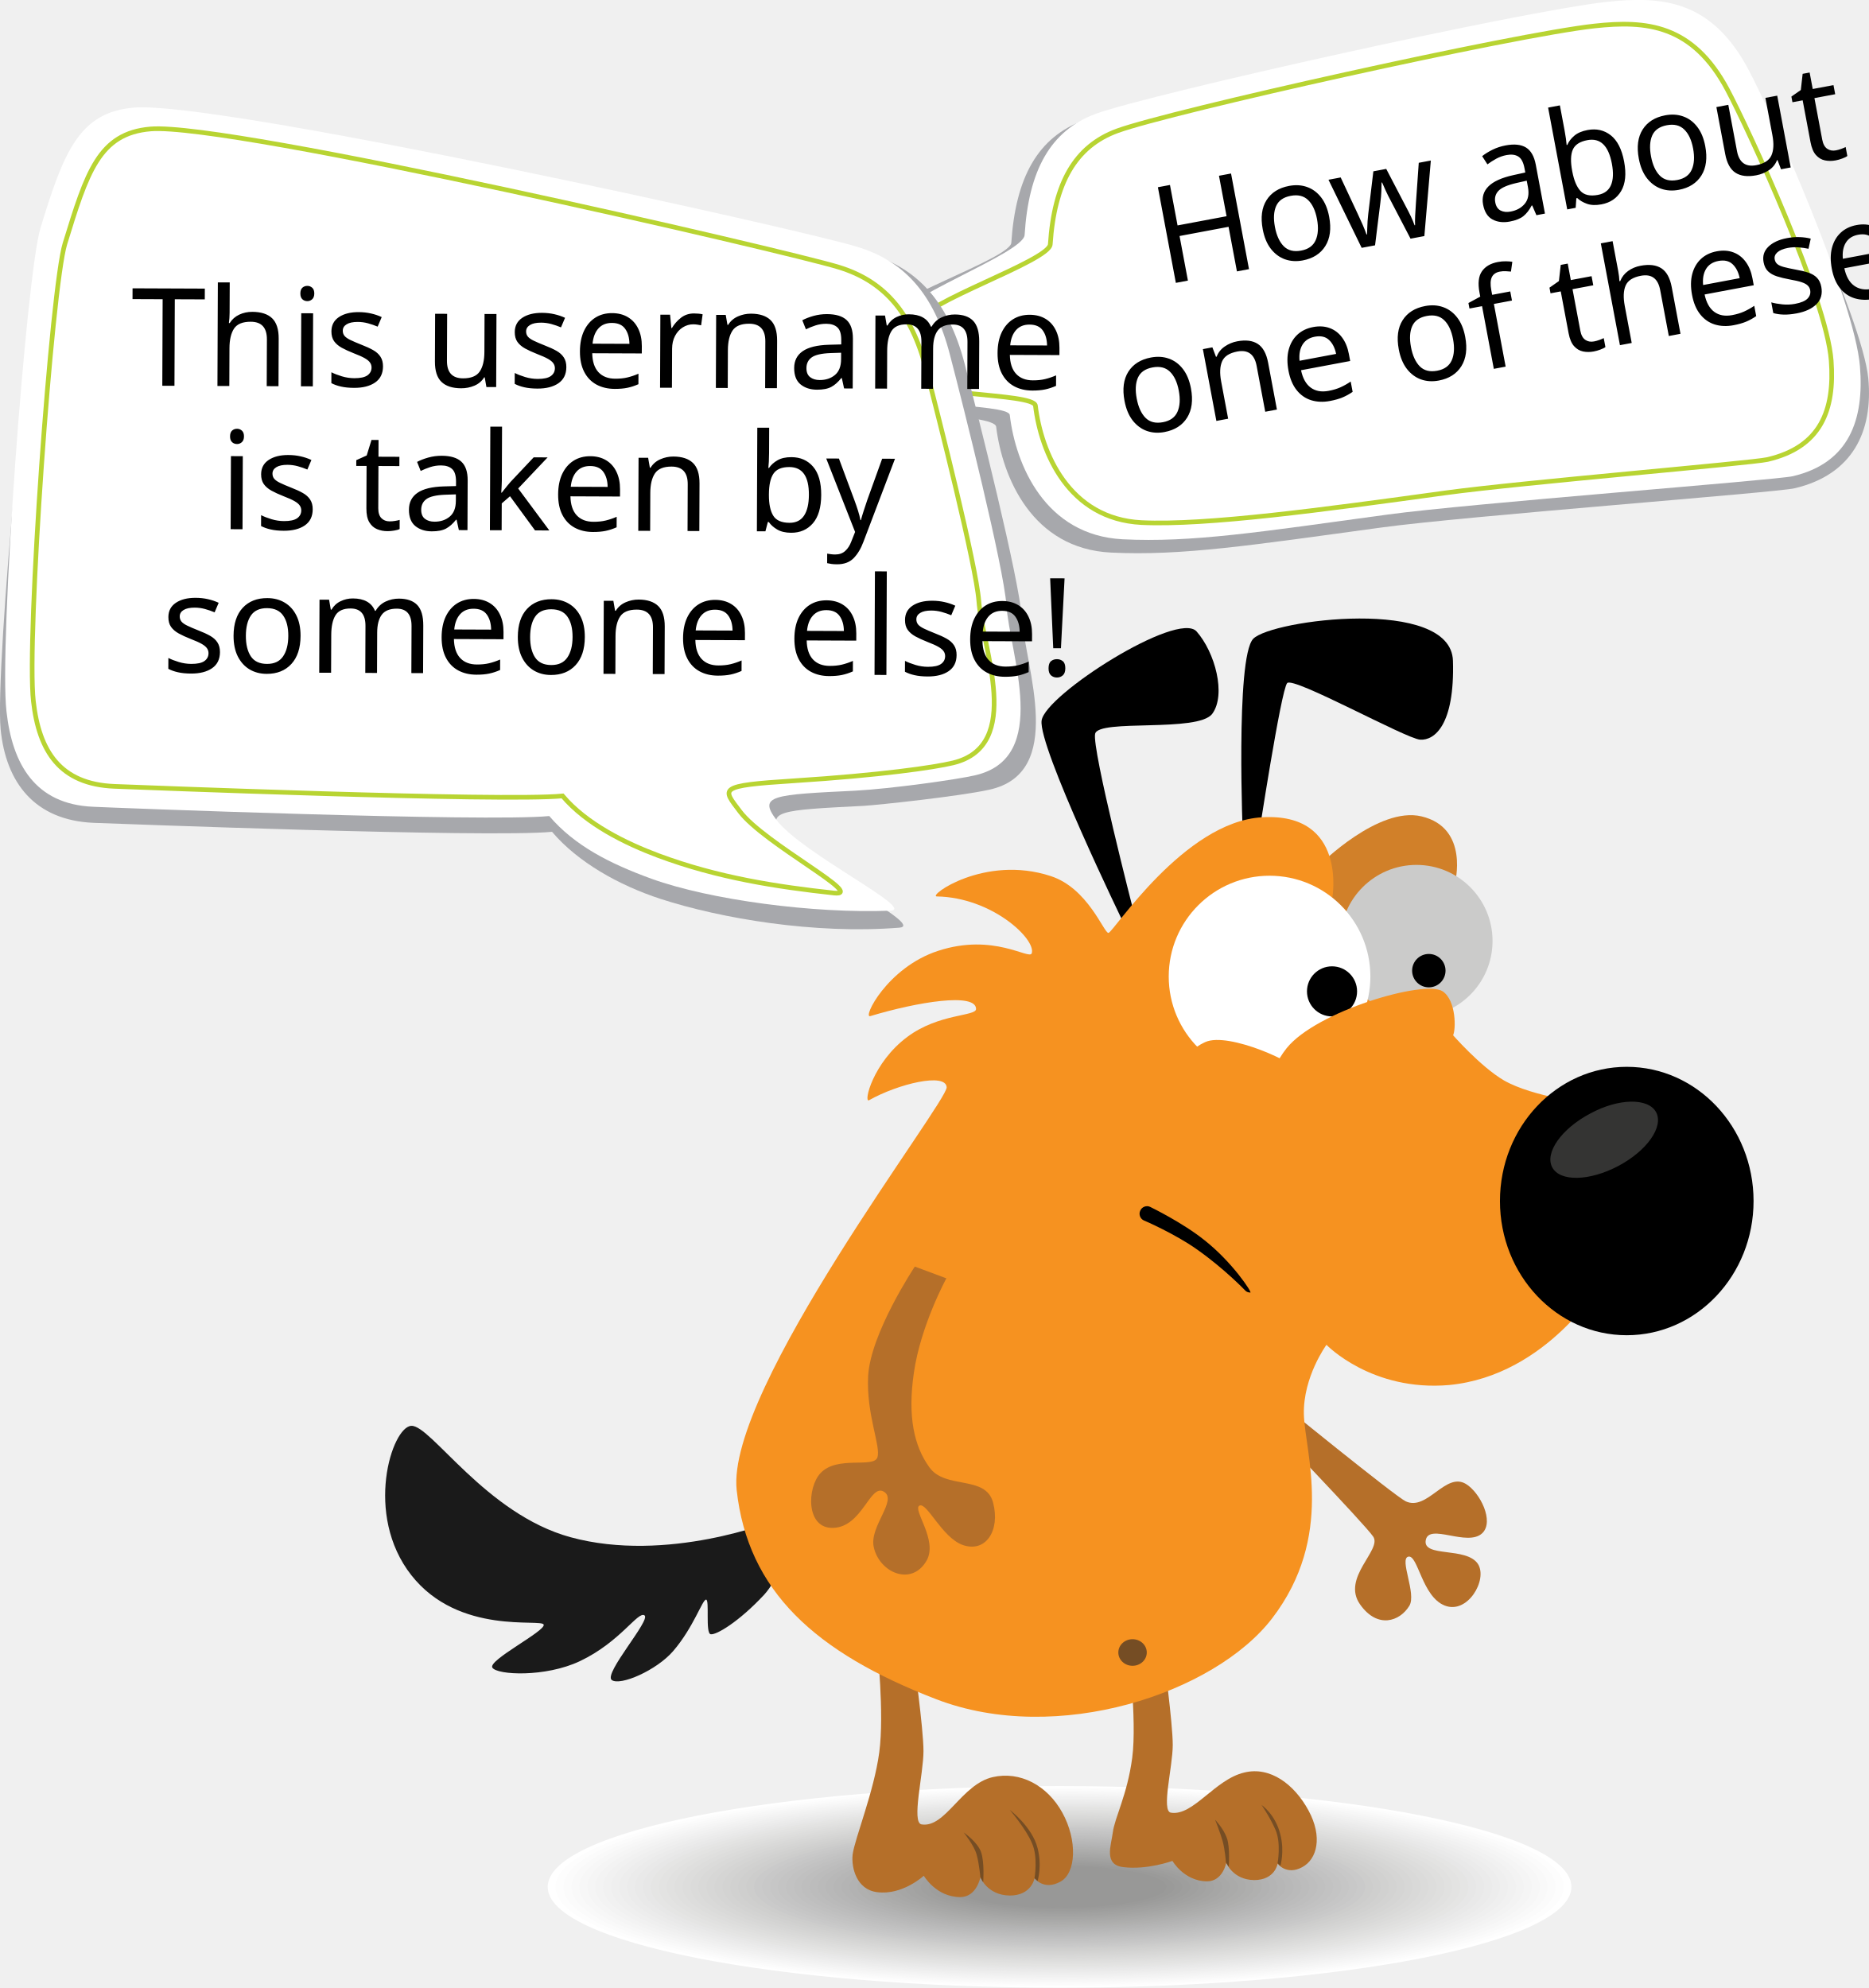
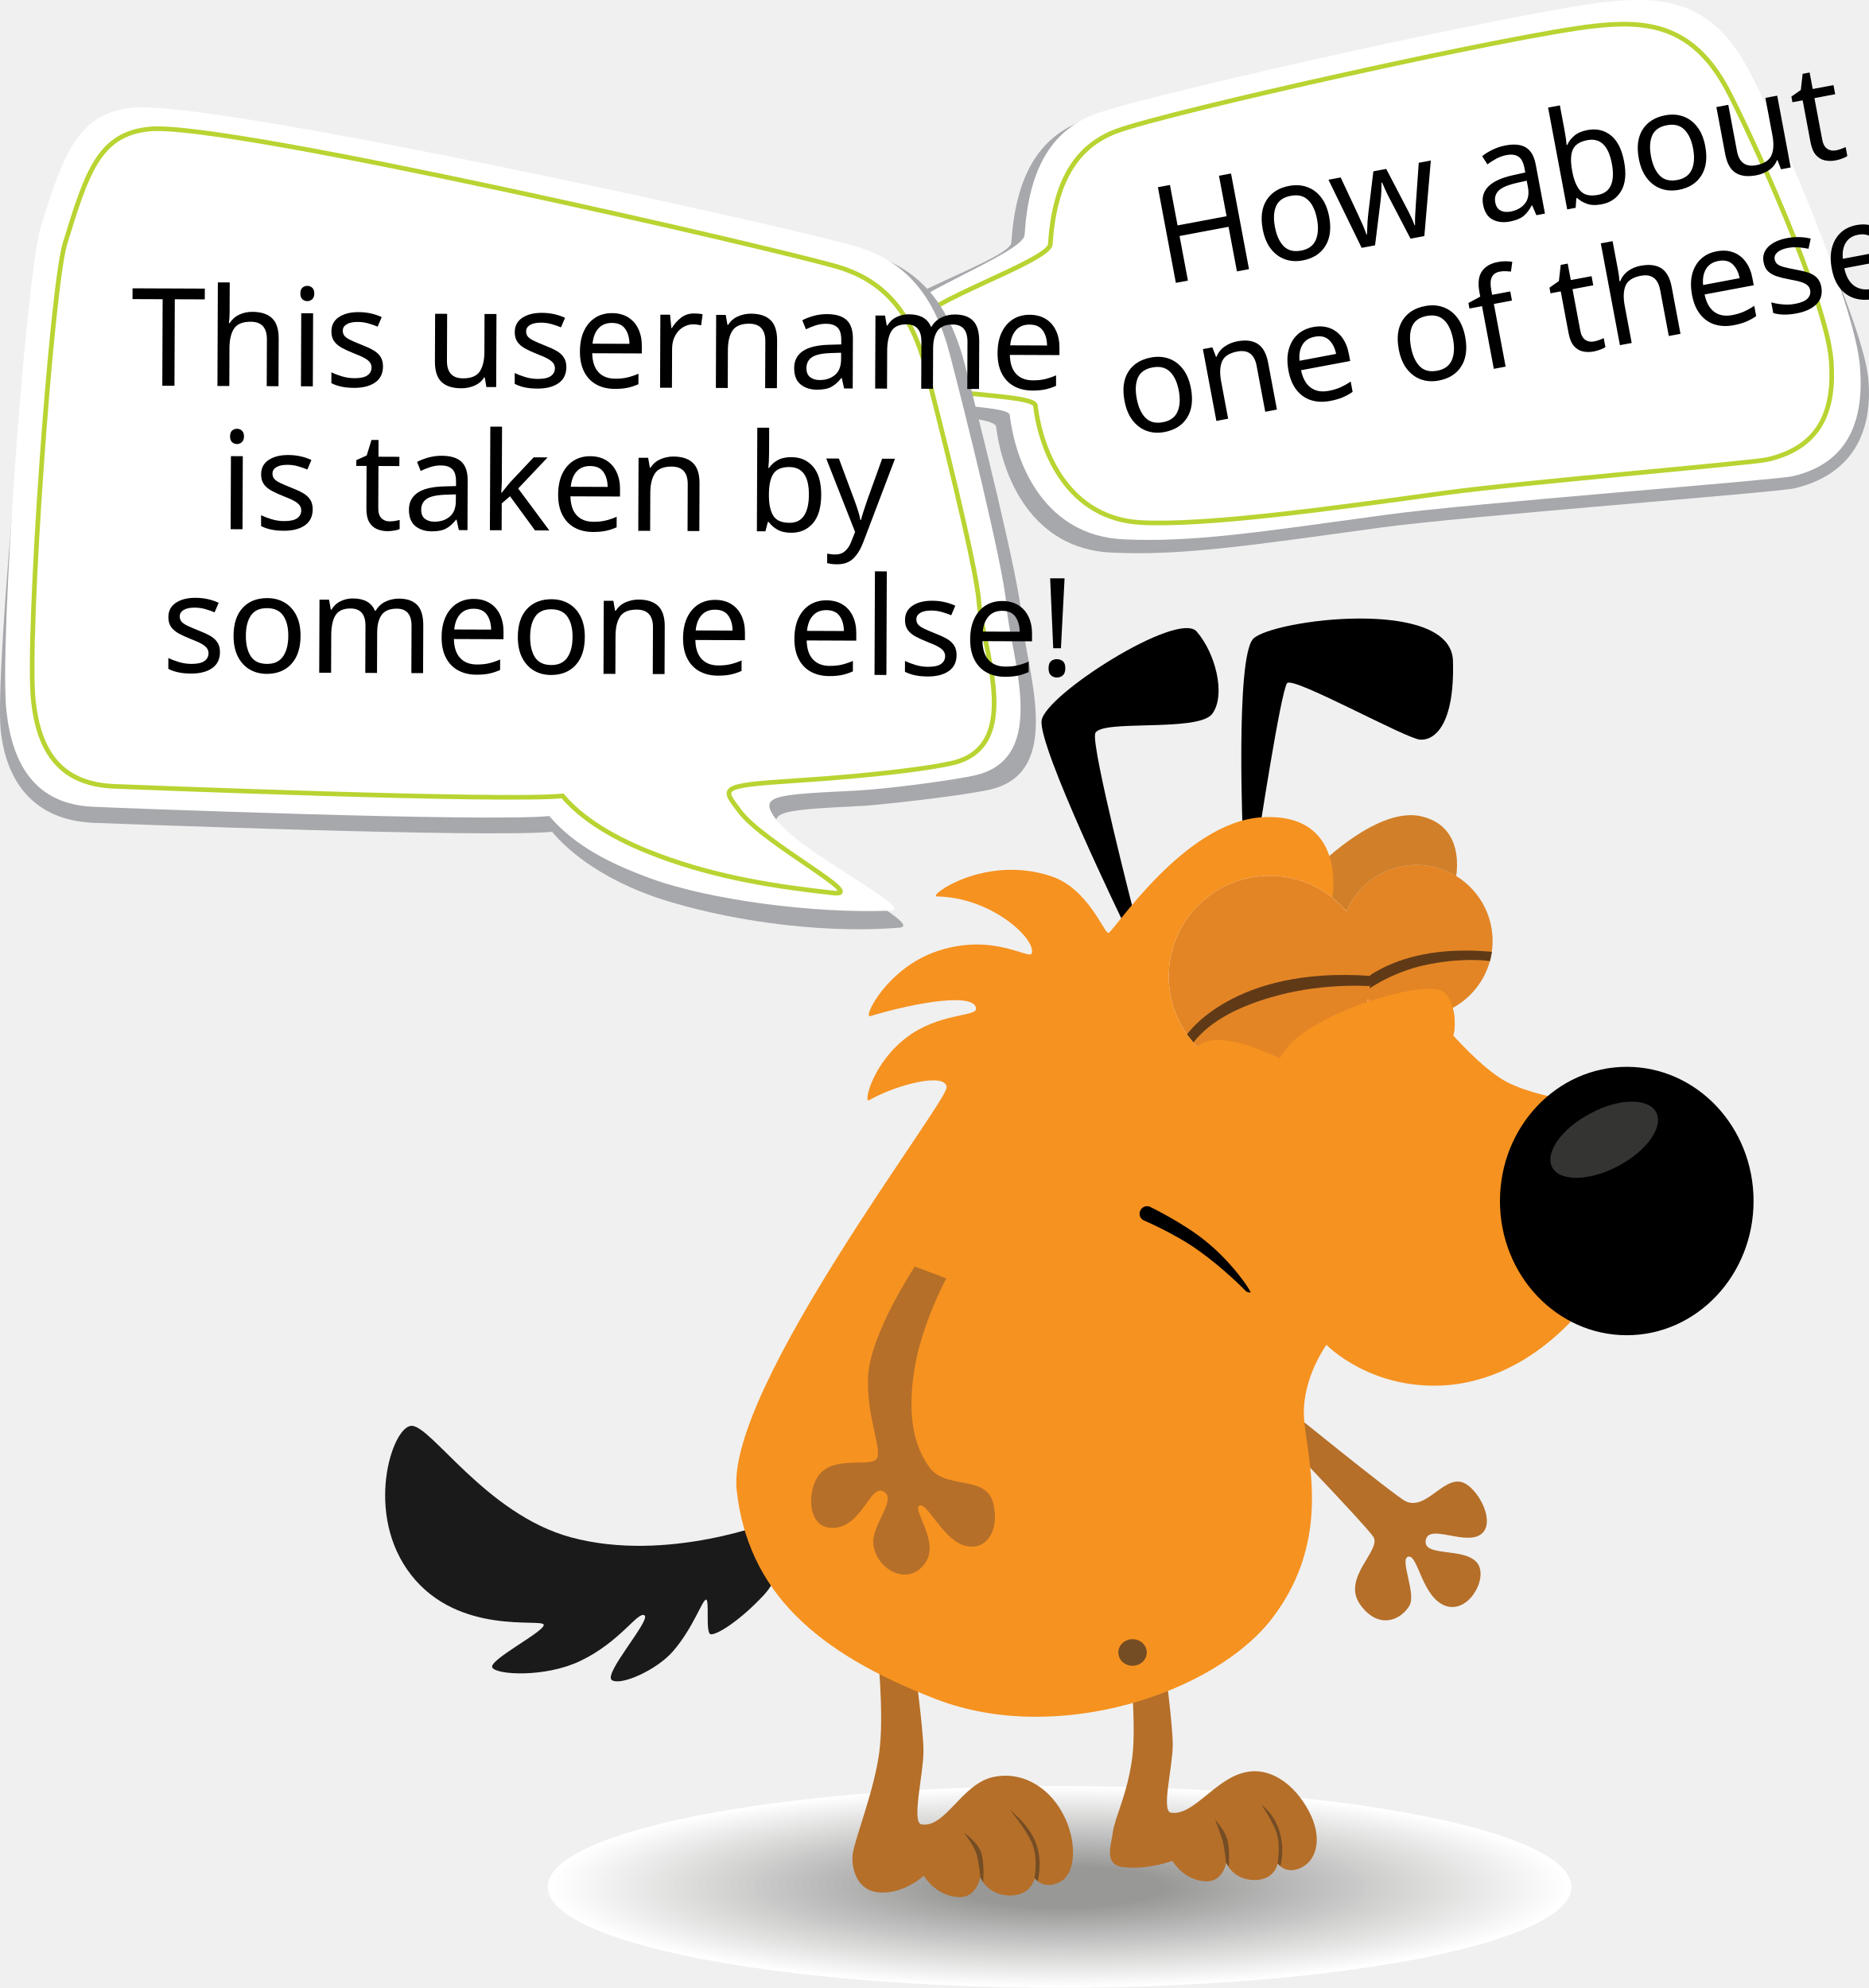
<svg xmlns="http://www.w3.org/2000/svg" version="1.1" id="dog-usertaken" x="0px" y="0px" viewBox="0 0 604.3 642.9" style="enable-background:new 0 0 604.3 642.9;" xml:space="preserve">
  <g id="shadow">
    <g>
      <ellipse style="fill:#FFFFFF;" cx="342.6" cy="610.2" rx="165.5" ry="32.6" />
      <ellipse style="fill:#FDFDFD;" cx="342.6" cy="610.2" rx="163" ry="32.1" />
      <ellipse style="fill:#FBFBFB;" cx="342.6" cy="610.2" rx="160.4" ry="31.6" />
      <ellipse style="fill:#F9F9F9;" cx="342.6" cy="610.2" rx="157.8" ry="31.1" />
      <ellipse style="fill:#F7F7F7;" cx="342.6" cy="610.2" rx="155.3" ry="30.6" />
      <ellipse style="fill:#F5F5F5;" cx="342.6" cy="610.2" rx="152.7" ry="30.1" />
      <ellipse style="fill:#F3F3F3;" cx="342.6" cy="610.2" rx="150.1" ry="29.6" />
      <ellipse style="fill:#F1F1F1;" cx="342.6" cy="610.2" rx="147.6" ry="29.1" />
      <ellipse style="fill:#EFEFEF;" cx="342.6" cy="610.2" rx="145" ry="28.6" />
      <ellipse style="fill:#EDEDED;" cx="342.6" cy="610.2" rx="142.4" ry="28.1" />
      <ellipse style="fill:#EBEBEB;" cx="342.6" cy="610.2" rx="139.9" ry="27.6" />
      <ellipse style="fill:#E9E9E9;" cx="342.6" cy="610.2" rx="137.3" ry="27.1" />
      <ellipse style="fill:#E7E7E7;" cx="342.6" cy="610.2" rx="134.7" ry="26.6" />
      <ellipse style="fill:#E5E5E4;" cx="342.6" cy="610.2" rx="132.2" ry="26.1" />
      <ellipse style="fill:#E3E3E2;" cx="342.6" cy="610.2" rx="129.6" ry="25.6" />
      <ellipse style="fill:#E1E1E0;" cx="342.6" cy="610.2" rx="127" ry="25" />
      <ellipse style="fill:#DFDFDE;" cx="342.6" cy="610.2" rx="124.5" ry="24.5" />
      <ellipse style="fill:#DDDDDC;" cx="342.6" cy="610.2" rx="121.9" ry="24" />
      <ellipse style="fill:#DBDBDA;" cx="342.6" cy="610.2" rx="119.3" ry="23.5" />
      <ellipse style="fill:#D9D9D8;" cx="342.6" cy="610.2" rx="116.8" ry="23" />
      <ellipse style="fill:#D7D7D6;" cx="342.6" cy="610.2" rx="114.2" ry="22.5" />
      <ellipse style="fill:#D5D5D4;" cx="342.6" cy="610.2" rx="111.6" ry="22" />
      <ellipse style="fill:#D3D3D2;" cx="342.6" cy="610.2" rx="109" ry="21.5" />
      <ellipse style="fill:#D1D1D0;" cx="342.6" cy="610.2" rx="106.5" ry="21" />
      <ellipse style="fill:#CFCFCE;" cx="342.6" cy="610.2" rx="103.9" ry="20.5" />
      <ellipse style="fill:#CDCDCC;" cx="342.6" cy="610.2" rx="101.3" ry="20" />
      <ellipse style="fill:#CACACA;" cx="342.6" cy="610.2" rx="98.8" ry="19.5" />
      <ellipse style="fill:#C8C8C8;" cx="342.6" cy="610.2" rx="96.2" ry="19" />
      <ellipse style="fill:#C6C6C6;" cx="342.6" cy="610.2" rx="93.6" ry="18.5" />
      <ellipse style="fill:#C4C4C4;" cx="342.6" cy="610.2" rx="91.1" ry="18" />
      <ellipse style="fill:#C2C2C2;" cx="342.6" cy="610.2" rx="88.5" ry="17.5" />
      <ellipse style="fill:#C0C0C0;" cx="342.6" cy="610.2" rx="85.9" ry="16.9" />
      <ellipse style="fill:#BEBEBE;" cx="342.6" cy="610.2" rx="83.4" ry="16.4" />
      <ellipse style="fill:#BCBCBC;" cx="342.6" cy="610.2" rx="80.8" ry="15.9" />
      <ellipse style="fill:#BABABA;" cx="342.6" cy="610.2" rx="78.2" ry="15.4" />
      <ellipse style="fill:#B8B8B8;" cx="342.6" cy="610.2" rx="75.7" ry="14.9" />
      <ellipse style="fill:#B6B6B6;" cx="342.6" cy="610.2" rx="73.1" ry="14.4" />
      <ellipse style="fill:#B4B4B4;" cx="342.6" cy="610.2" rx="70.5" ry="13.9" />
      <ellipse style="fill:#B2B2B2;" cx="342.6" cy="610.2" rx="68" ry="13.4" />
      <ellipse style="fill:#B0B0AF;" cx="342.6" cy="610.2" rx="65.4" ry="12.9" />
      <ellipse style="fill:#AEAEAD;" cx="342.6" cy="610.2" rx="62.8" ry="12.4" />
      <ellipse style="fill:#ACACAB;" cx="342.6" cy="610.2" rx="60.3" ry="11.9" />
      <ellipse style="fill:#AAAAA9;" cx="342.6" cy="610.2" rx="57.7" ry="11.4" />
      <ellipse style="fill:#A8A8A7;" cx="342.6" cy="610.2" rx="55.1" ry="10.9" />
      <ellipse style="fill:#A6A6A5;" cx="342.6" cy="610.2" rx="52.6" ry="10.4" />
      <ellipse style="fill:#A4A4A3;" cx="342.6" cy="610.2" rx="50" ry="9.9" />
      <ellipse style="fill:#A2A2A1;" cx="342.6" cy="610.2" rx="47.4" ry="9.4" />
      <ellipse style="fill:#A0A09F;" cx="342.6" cy="610.2" rx="44.9" ry="8.8" />
      <ellipse style="fill:#9E9E9D;" cx="342.6" cy="610.2" rx="42.3" ry="8.3" />
      <ellipse style="fill:#9C9C9B;" cx="342.6" cy="610.2" rx="39.7" ry="7.8" />
      <ellipse style="fill:#9A9A99;" cx="342.6" cy="610.2" rx="37.2" ry="7.3" />
      <ellipse style="fill:#989897;" cx="342.6" cy="610.2" rx="34.6" ry="6.8" />
    </g>
  </g>
  <g id="text">
    <g>
      <path style="fill:#A7A8AC;" d="M564,23.7C551.8,0.7,537.2,0.1,519.2,2c-28,3-149.9,30.1-168.7,36.9c-14.9,5.4-22.1,18.4-23.5,39.6    c-0.3,5.1-41.8,18.7-42.6,25.1c-0.9,7.8-2,16-2.6,23.4c-0.7,7.4,39.8,6.6,40.3,11c2,16.3,11.6,39.5,37.2,40.7    c22.8,1.1,44.8-2.3,87.3-8.1c26.9-3.7,127.9-11.3,133.7-12.7c18.6-4.4,25.4-18.2,23.8-35.5C602.2,102.6,571.5,37.8,564,23.7z" />
      <path style="fill:#FFFFFF;" d="M565.4,22.6c-12-22.7-28.1-23.9-45.8-22c-27.5,3-146.9,29.6-165.3,36.2    c-14.6,5.4-21.7,18.2-23,39.2c-0.4,6-42,20.8-43,28.4c-0.9,7.1-1.7,14.4-2.3,20.9c-0.6,6.5,40,4.9,40.5,8.9    c1.9,16.1,11.4,38.9,36.5,40.2c22.4,1.1,44-2.3,85.7-8c26.4-3.6,125.3-11.1,131-12.4c18.3-4.3,23.1-18.4,21.7-35.5    C599.7,97.1,572.8,36.5,565.4,22.6z" />
      <path style="fill:#FFFFFF;stroke:#B8D432;stroke-width:1.5;stroke-miterlimit:10;" d="M558.6,29.1c-11.3-21.3-26.4-22.5-43-20.7    c-25.8,2.8-137,27.6-154.3,33.9c-13.7,5-20.4,17-21.7,36.7c-0.3,5.4-41.9,19-42.8,25.4c-0.8,5.8-1.6,11.7-2.2,17.2    c-0.7,6.7,39.7,5.3,40.2,9.6c1.8,15.1,10.7,36.6,34.3,37.8c21,1,59-4.2,98.2-9.6c24.8-3.4,98.9-9.6,104.2-10.8    c17.2-4,21.8-15.9,20.6-32C590.6,96.6,565.5,42.1,558.6,29.1z" />
    </g>
-     <text transform="matrix(0.9828 -0.1845 0.1845 0.9828 375.9966 92.2655)" style="font-family:'PatrickHand-Regular'; font-size:44.081px;">How about </text>
-     <text transform="matrix(0.9828 -0.1845 0.1845 0.9828 363.4089 141.7352)" style="font-family:'PatrickHand-Regular'; font-size:44.081px;">one of these?</text>
+     <text transform="matrix(0.9828 -0.1845 0.1845 0.9828 375.9966 92.2655)" style="font-family:'PatrickHand-Regular'; font-size:44.08px;">How about </text>
+     <text transform="matrix(0.9828 -0.1845 0.1845 0.9828 363.4089 141.7352)" style="font-family:'PatrickHand-Regular'; font-size:44.08px;">one of these?</text>
    <g>
      <path style="fill:#A7A8AC;" d="M14.7,75.5C22.4,50.6,26,38.6,44,37.1c28.1-2.3,217.7,39,237.2,45c15.1,4.6,25.3,14.9,30.7,35.5    c4.4,17,17.6,69.4,18.5,82.1c1.2,16.4,14.4,50.3-10.6,55.7c-9.5,2.1-35.5,4.9-40.5,5.2c-27.1,1.4-32.2,1.5-26,9.7    c8.4,11.1,46.1,29,37.5,29.7c-27.4,2.2-57.8-3-77.2-9.3c-13.5-4.4-26.8-11.9-35.1-21.7c-21,2-142.4-2.7-148.2-2.9    c-19.1-0.8-28.4-13-30.1-30.3C-1.7,215.8,10.1,90.7,14.7,75.5z" />
      <path style="fill:#FFFFFF;" d="M13.1,73.7c7.5-24.6,12.5-37.4,30.2-38.9c27.6-2.3,215,39.2,233.8,45c14.9,4.5,24.9,14.8,30.1,35.1    c4.4,16.8,17.3,68.3,18.2,80.7c1.1,16.1,14.4,49.4-10,55.1c-5.9,1.4-27.5,4.4-38.9,5c-26.6,1.3-31.5,1.5-25.4,9.5    c8.3,10.9,45.3,28.9,36.8,29.3c-24.7,1-58.4-3.5-77.2-10.3c-13.5-4.9-24.9-10.7-33.1-20.3c-20.6,2-141.7-2.7-147.5-3    c-18.7-0.8-26.1-13.7-28-30.8C-0.4,209,8.5,88.7,13.1,73.7z" />
      <path style="fill:#FFFFFF;stroke:#B8D432;stroke-width:1.5;stroke-miterlimit:10;" d="M21,78.8c7.1-23.1,11-35.7,27.7-37.1    c25.9-2.1,205.2,39.4,222.5,44.7c14,4.3,23.4,13.9,28.3,33.1c4.1,15.8,16.1,63.2,17,74.9c1.1,15.2,14.6,46.7-8.3,52.3    c-6.2,1.5-23.5,4-51.5,5.8c-25,1.6-23.1,2.4-17.4,10c7.8,10.3,41,27.4,30.4,26.3c-18.4-2-37.5-4.9-56.8-12.1    c-10.7-4-23.3-10.2-31-19.3c-19.3,1.9-139.5-2.9-144.9-3.1c-17.6-0.7-24.4-11.4-26.2-27.5C8.5,206.8,16.7,92.9,21,78.8z" />
    </g>
-     <text transform="matrix(0.991 3.924566e-03 -3.960008e-03 1 42.3046 124.7071)" style="font-family:'PatrickHand-Regular'; font-size:44.083px;">This username </text>
-     <text transform="matrix(0.991 3.924566e-03 -3.960008e-03 1 70.8597 171.1212)" style="font-family:'PatrickHand-Regular'; font-size:44.083px;">is taken by </text>
-     <text transform="matrix(0.991 3.924566e-03 -3.960008e-03 1 52.1448 217.3476)" style="font-family:'PatrickHand-Regular'; font-size:44.083px;">someone else!</text>
+     <text transform="matrix(0.991 3.924566e-03 -3.960008e-03 1 42.3041 124.7071)" style="font-family:'PatrickHand-Regular'; font-size:44.083px;">This username </text>
+     <text transform="matrix(0.991 3.924566e-03 -3.960008e-03 1 70.8593 171.1212)" style="font-family:'PatrickHand-Regular'; font-size:44.083px;">is taken by </text>
+     <text transform="matrix(0.991 3.924566e-03 -3.960008e-03 1 52.1443 217.3476)" style="font-family:'PatrickHand-Regular'; font-size:44.083px;">someone else!</text>
  </g>
  <g id="dog">
    <path id="hand2" style="fill:#B56F29;" d="M412.5,452.5c0,0,38.5,31.3,42,33c7,3.3,12.9-9.6,19.5-5.6c4.6,2.8,9.2,12.1,5.3,15.9   c-4.8,4.6-17.3-3.4-18.3,2.3c-1,5.7,13.2,2,16.9,7.7c3.2,5.1-3.4,16.4-10.8,13.4c-7.3-2.9-8.6-16.4-11.7-15.8s2.7,12,0.3,15.9   c-3.1,5.1-10.3,7.5-15.9-0.4c-6.2-8.7,7.2-17.7,4.2-22c-2.9-4.2-34.7-37.3-34.7-37.3L412.5,452.5z" />
    <g id="leg2">
      <path style="fill:#B56F29;" d="M283.6,532.4c0,0,2.4,21.6,0.7,34.3s-7.9,27.8-8.6,33c-0.5,4.3,1.3,11.4,7.9,12.2    c8.2,1.1,15.1-5.3,15.1-5.3s4,6.9,11.8,6.9c5.3,0,6.5-6.4,6.5-6.4s2.2,5.8,9.5,5.9c7.1,0,8-5.6,8-5.6s3,4.1,8.4,1.1    c5.1-2.8,5.5-13.4,0.6-22.3c-4.9-8.9-13.7-13.5-22.5-11.5c-10.1,2.3-15.3,16.5-23,15.3c-3.4-0.5,0.6-16.2,0.6-23.7    c0-7.4-3.2-30.1-3.2-30.1L283.6,532.4z" />
      <path style="fill:#754D24;" d="M326.5,585.3c0,0,7.3,5.5,9,12.4c1.5,5.8,0,10.6,0,10.6l-1-0.9c0,0,1.2-6.8-0.8-11.3    C331.8,591.5,326.5,585.3,326.5,585.3z" />
      <path style="fill:#754D24;" d="M317.9,608.7c0,0,0.5-6.5-0.7-9.8s-5.6-6.3-5.6-6.3s3.4,4.2,4.2,7.2c0.8,2.9,1.2,7.3,1.2,7.3    L317.9,608.7z" />
    </g>
    <g id="leg1">
      <path style="fill:#B56F29;" d="M364.7,531.4c0,0,3,24.9,1.4,37s-5.7,19.4-6.3,24.3c-0.5,4-3,10.3,3.3,11.1c7.8,1,16-2,16-2    s3.8,6.6,11.2,6.6c5.1,0,6.2-6,6.2-6s2.1,5.5,9,5.6c6.8,0,7.6-5.3,7.6-5.3s2.9,3.9,8,1.1c4.8-2.6,6.6-9.8,2-18.3    s-12.4-14.3-20.7-12.3c-9.6,2.2-16.6,14.2-23.8,13c-3.2-0.5,0.6-14.8,0.6-21.9c0-7.1-3-29.2-3-29.2L364.7,531.4z" />
      <path style="fill:#754D24;" d="M407.9,583.7c0,0,4.5,3,6.1,9.6c1.4,5.5,0,10.1,0,10.1l-0.9-0.9c0,0,1.2-6.5-0.7-10.8    C410.5,587.4,407.9,583.7,407.9,583.7z" />
      <path style="fill:#754D24;" d="M397.3,603.7c0,0,0.5-6.2-0.6-9.3s-3.8-5.9-3.8-5.9s1.6,4,2.4,6.8s1.1,7,1.1,7L397.3,603.7z" />
    </g>
    <path id="ear2" d="M401.9,271.5c0,0-2.5-58.7,3.3-64.9c5.9-6.2,64-13.7,64.6,7.1s-6,25.8-10.6,25.5s-41-20.5-43-18.3   s-9.4,50.7-9.4,50.7h-4.9V271.5z" />
    <path id="ear1" d="M363.3,298.5c0,0-27.7-57.1-26.5-65.5s44-35.6,50.1-28.8c6,6.8,9.6,20.4,5.1,26.6c-4.5,6.2-36.8,1.6-37.9,6.5   s12.5,57.7,12.5,57.7L363.3,298.5z" />
    <path id="tail" style="fill:#1A1A1A;" d="M253.2,503.9l-2.9-12.1c0,0-34.5,13.9-65.9,5.3c-27.3-7.5-45.1-36.3-51.4-36   c-6.3,0.3-15.4,28.7,0,48.3s42.2,13.9,42.8,16s-18.1,11.5-16.6,13.9s17.1,3.2,28.3-2.1c13.1-6.2,18.8-16.3,20.9-14.8   c2.1,1.5-13.3,18.8-10.6,20.9c2.7,2,14.5-3.1,19.9-9.4c6.6-7.7,9.4-16.6,10.6-16.6c1.2,0-0.3,10.9,1.5,11.2s9.1-4,17.3-12.8   C251.6,510.7,253.2,503.9,253.2,503.9z" />
    <g id="body">
      <path style="fill:#D18029;" d="M426.8,279.6c0,0,18.9-18.9,32.8-15.6c15.7,3.7,10.8,21.8,10.8,21.8l-44.6,11.5L426.8,279.6z" />
      <path style="fill:#F69220;" d="M428.9,434.9c0,0-7.6,10.4-7.3,22.5c0.3,12.1,10.1,39.4-10.3,66c-18.5,24.1-69.4,41.2-108.6,26.1    c-39.2-15.1-60.9-35-64.5-67.6s68.2-125.5,67.9-130.3c-0.3-4.8-15.7-1.1-25.1,4.2c-1.9,1,1.2-12.2,12.4-20.5    c10.2-7.6,22.2-6.6,22.2-9c0-5.4-18.9-2.3-34.2,2.3c-2.6,0.8,5.4-15.7,21.9-21.1c18-5.9,29.5,3,30.3,0.8    c1.5-4.5-12.8-18.1-30.7-18.4c-3-0.1,15.4-13.6,36.8-6.6c12.1,3.9,17.2,18.4,18.7,18.4s24.4-36,49.7-37.4    c27.6-1.6,22.7,26,22.7,26l36.5,33.7l2.1,10.3c0,0,9.2,10.6,16.9,15.1c9.4,5.4,27.8,7.5,27.8,7.5l3.9,57.6    c0,0-17.5,30.3-49.4,33.4C443.5,450.1,428.9,434.9,428.9,434.9z" />
    </g>
    <g id="eyesopen">
      <circle style="fill:#CBCBCA;" cx="458" cy="304.3" r="24.6" />
      <circle cx="462" cy="313.9" r="5.4" />
      <path style="fill:#FFFFFF;" d="M443.1,315.8c0,18-14.6,32.6-32.6,32.6s-32.6-14.6-32.6-32.6s14.6-32.6,32.6-32.6    C428.5,283.2,443.1,297.8,443.1,315.8z" />
      <circle cx="430.7" cy="320.6" r="8.1" />
      <path style="fill:#F69220;" d="M409.3,356.3c0,0,0.4-9.4,6.7-17.3c9.6-12,44.7-22.3,50.5-18.4c4.4,3,4.3,12.5,3.3,14.3    C468.8,336.6,409.3,356.3,409.3,356.3z" />
    </g>
-     <g id="eyesclosed" style="display:none;">
-       <circle style="display:inline;fill:#E48525;" cx="458" cy="304.3" r="24.6" />
-       <path style="display:inline;fill:#603A17;" d="M482.4,307.8l-0.6,3c0,0-9-1.4-21.5,1.4c-9.4,2.1-19.1,7.4-24,13l-1.1-2.6    C435.2,322.5,446.7,304.5,482.4,307.8z" />
-       <path style="display:inline;fill:#E48525;" d="M443.1,315.8c0,18-14.6,32.6-32.6,32.6s-32.6-14.6-32.6-32.6s14.6-32.6,32.6-32.6    C428.5,283.2,443.1,297.8,443.1,315.8z" />
-       <path style="display:inline;fill:#603A17;" d="M443.1,315.6c0,0,0.2,2.4,0.2,1.7c0.1-0.7-0.4,1.6-0.4,1.6s-14.3-1.1-29.7,3    c-11.7,3.1-21.6,7.9-27.3,15.2l-2.1-2.6C383.9,334.5,398.7,312.4,443.1,315.6z" />
-       <path style="display:inline;fill:#F69220;" d="M409.3,356.3c0,0,0.4-9.4,6.7-17.3c9.6-12,44.7-22.3,50.5-18.4    c4.4,3,4.3,12.5,3.3,14.3C468.8,336.6,409.3,356.3,409.3,356.3z" />
+     <g id="eyesclosed">
+       <circle style="fill:#E48525;" cx="458" cy="304.3" r="24.6" />
+       <path style="fill:#603A17;" d="M482.4,307.8l-0.6,3c0,0-9-1.4-21.5,1.4c-9.4,2.1-19.1,7.4-24,13l-1.1-2.6    C435.2,322.5,446.7,304.5,482.4,307.8z" />
+       <path style="fill:#E48525;" d="M443.1,315.8c0,18-14.6,32.6-32.6,32.6s-32.6-14.6-32.6-32.6s14.6-32.6,32.6-32.6    C428.5,283.2,443.1,297.8,443.1,315.8z" />
+       <path style="fill:#603A17;" d="M443.1,315.6c0,0,0.2,2.4,0.2,1.7c0.1-0.7-0.4,1.6-0.4,1.6s-14.3-1.1-29.7,3    c-11.7,3.1-21.6,7.9-27.3,15.2l-2.1-2.6C383.9,334.5,398.7,312.4,443.1,315.6z" />
+       <path style="fill:#F69220;" d="M409.3,356.3c0,0,0.4-9.4,6.7-17.3c9.6-12,44.7-22.3,50.5-18.4c4.4,3,4.3,12.5,3.3,14.3    C468.8,336.6,409.3,356.3,409.3,356.3z" />
    </g>
    <g id="nose">
      <ellipse cx="526" cy="388.4" rx="41" ry="43.4" />
      <path style="fill:#343433;" d="M535.5,359.7c2.5,4.7-3,12.5-12.3,17.4s-18.8,5.1-21.3,0.4s3-12.5,12.3-17.4    C523.4,355.1,533,355,535.5,359.7z" />
    </g>
    <g>
      <path d="M404.3,418c-0.6,0-1.3-0.2-1.7-0.7c-0.1-0.1-6.7-7-15.5-13.2c-7-5-17.1-9.4-17.2-9.4c-1.2-0.5-1.8-2-1.2-3.2    c0.5-1.2,2-1.8,3.2-1.2c0.4,0.2,10.5,5.1,17.6,10.8C398.6,408.3,404.9,418,404.3,418L404.3,418z" />
    </g>
    <path id="hand2_1_" style="fill:#B56F29;" d="M295.8,409.6c0,0-14.4,21.6-15.1,35.5c-0.6,12.5,4.2,22.6,3,26.2s-13-0.7-18.4,5.1   c-4.4,4.7-4.8,18.1,4.2,17.7c9.4-0.4,11.8-14.4,16.3-11.7c4.5,2.7-4.7,11.2-3.3,17.8c1.7,8.3,12.2,13,17.1,4.5   c3.8-6.6-4.7-16.6-2.3-17.8c2.4-1.2,7.2,10.2,13.9,12.7c7.5,2.7,12.3-4.6,9.9-13.7c-2.4-9-15.4-4.1-20.6-11.4   c-4.9-6.8-7.1-16.3-5-30.6c2.2-15.3,10.5-30.5,10.5-30.5L295.8,409.6z" />
    <ellipse id="belly" style="fill:#754D24;" cx="366.2" cy="534.4" rx="4.6" ry="4.3" />
    <path style="fill:#F69220;" d="M378,349.9c0,0,3.2-9,11.7-12.9c7.5-3.4,30,6.8,31.6,10.5C423.1,351.9,378,349.9,378,349.9z" />
  </g>
</svg>
